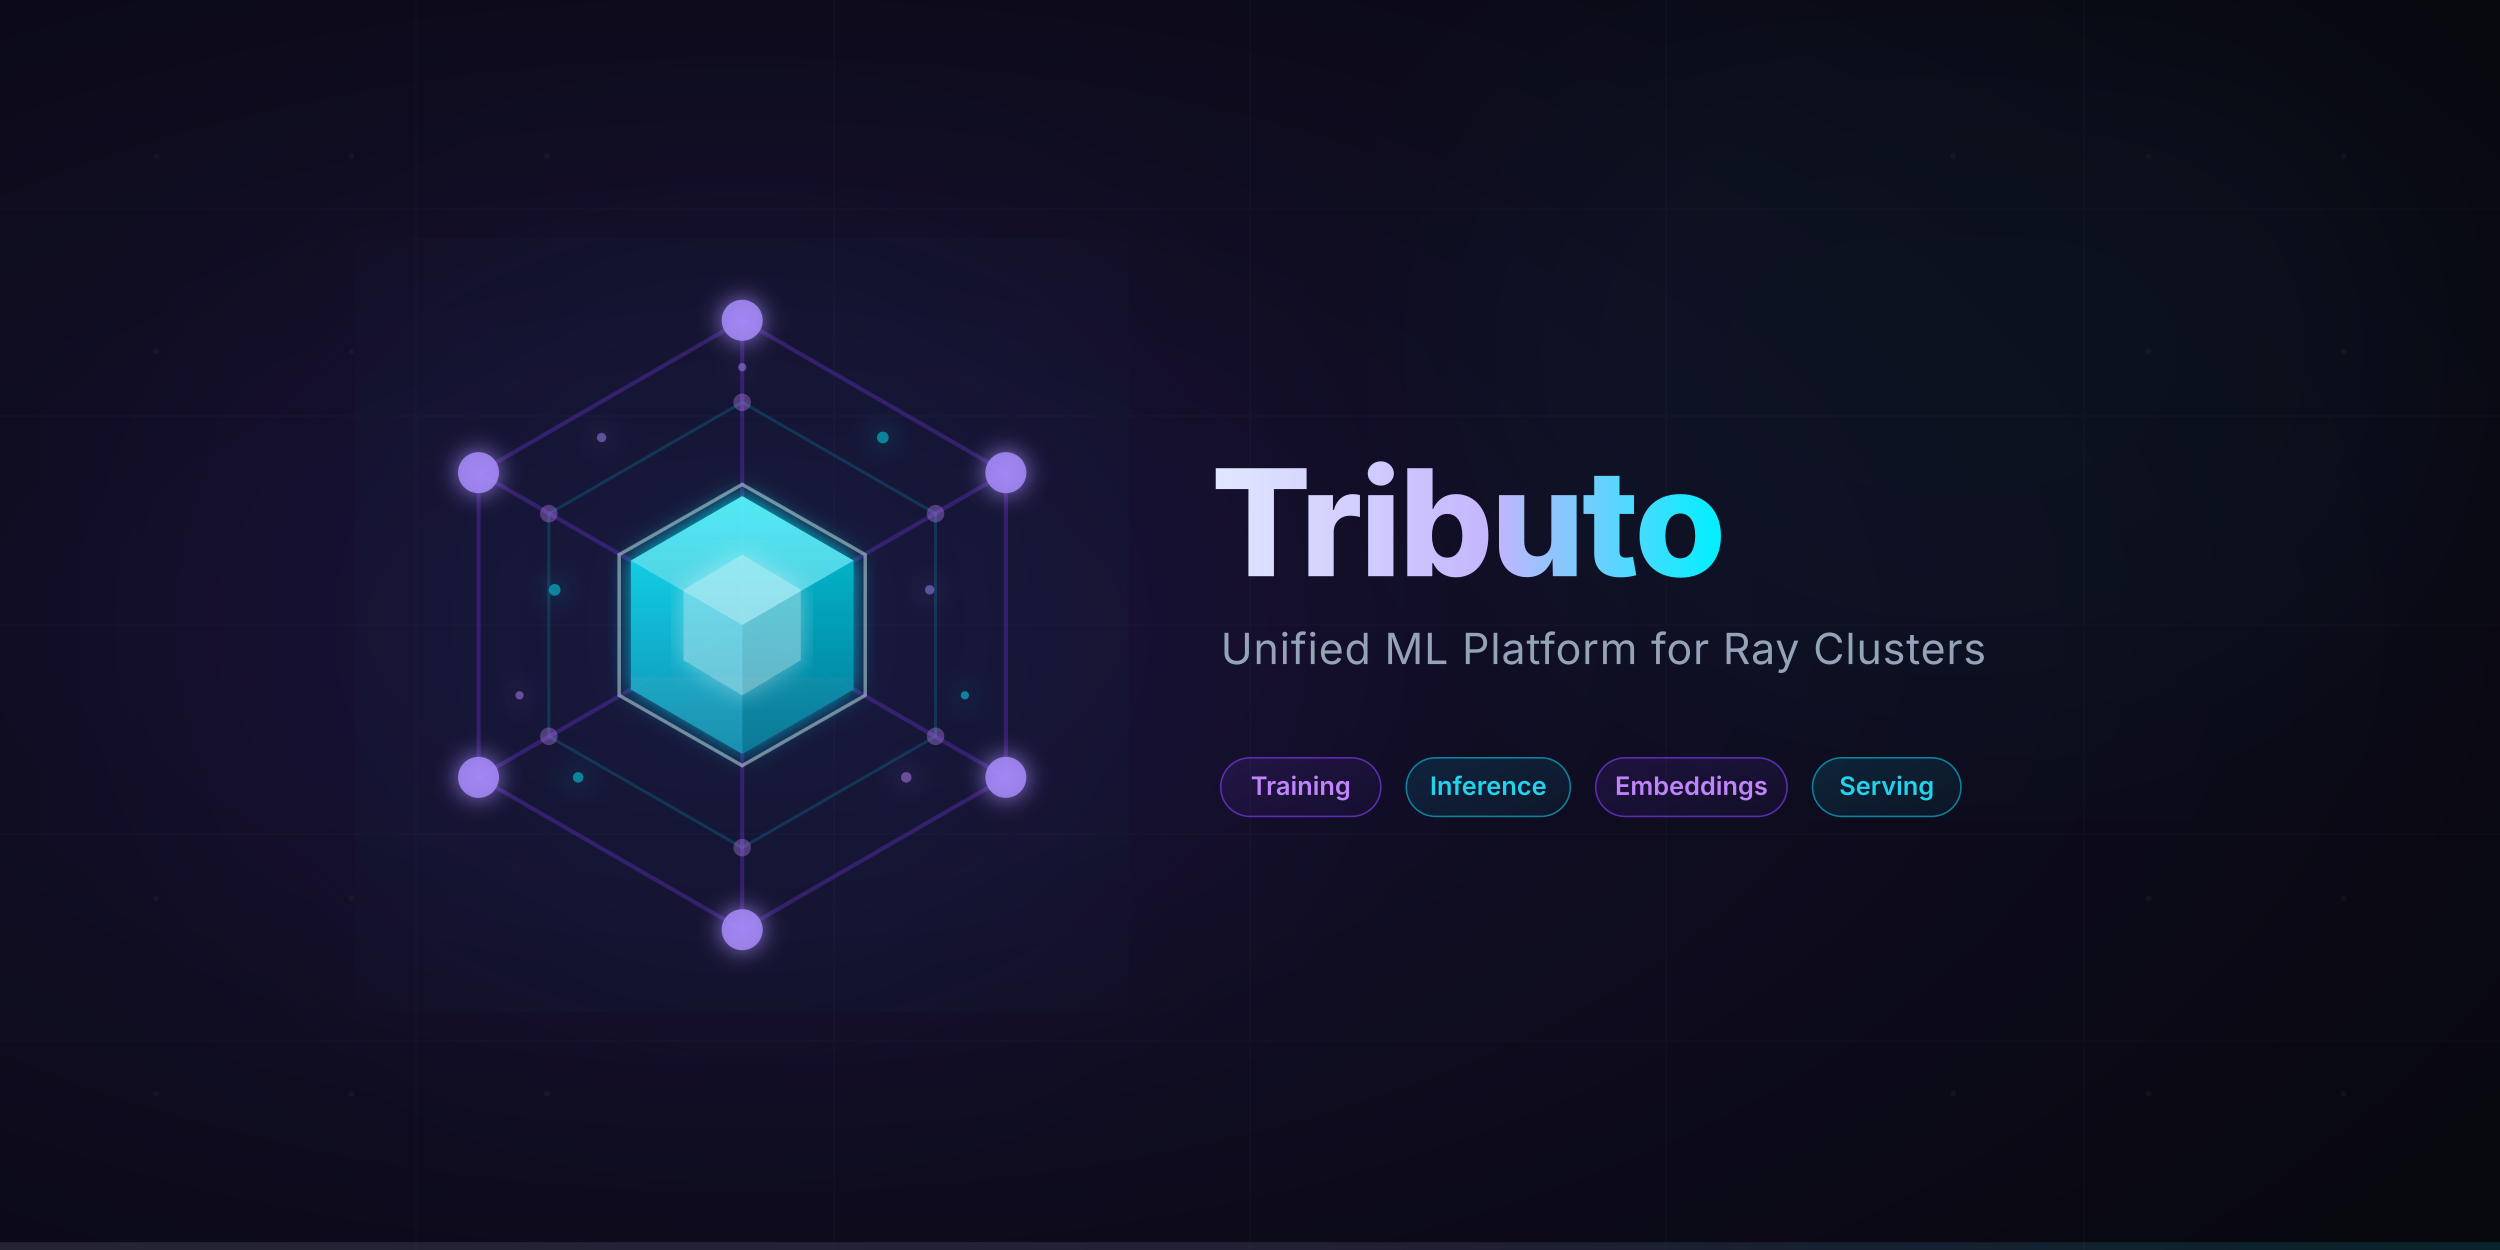
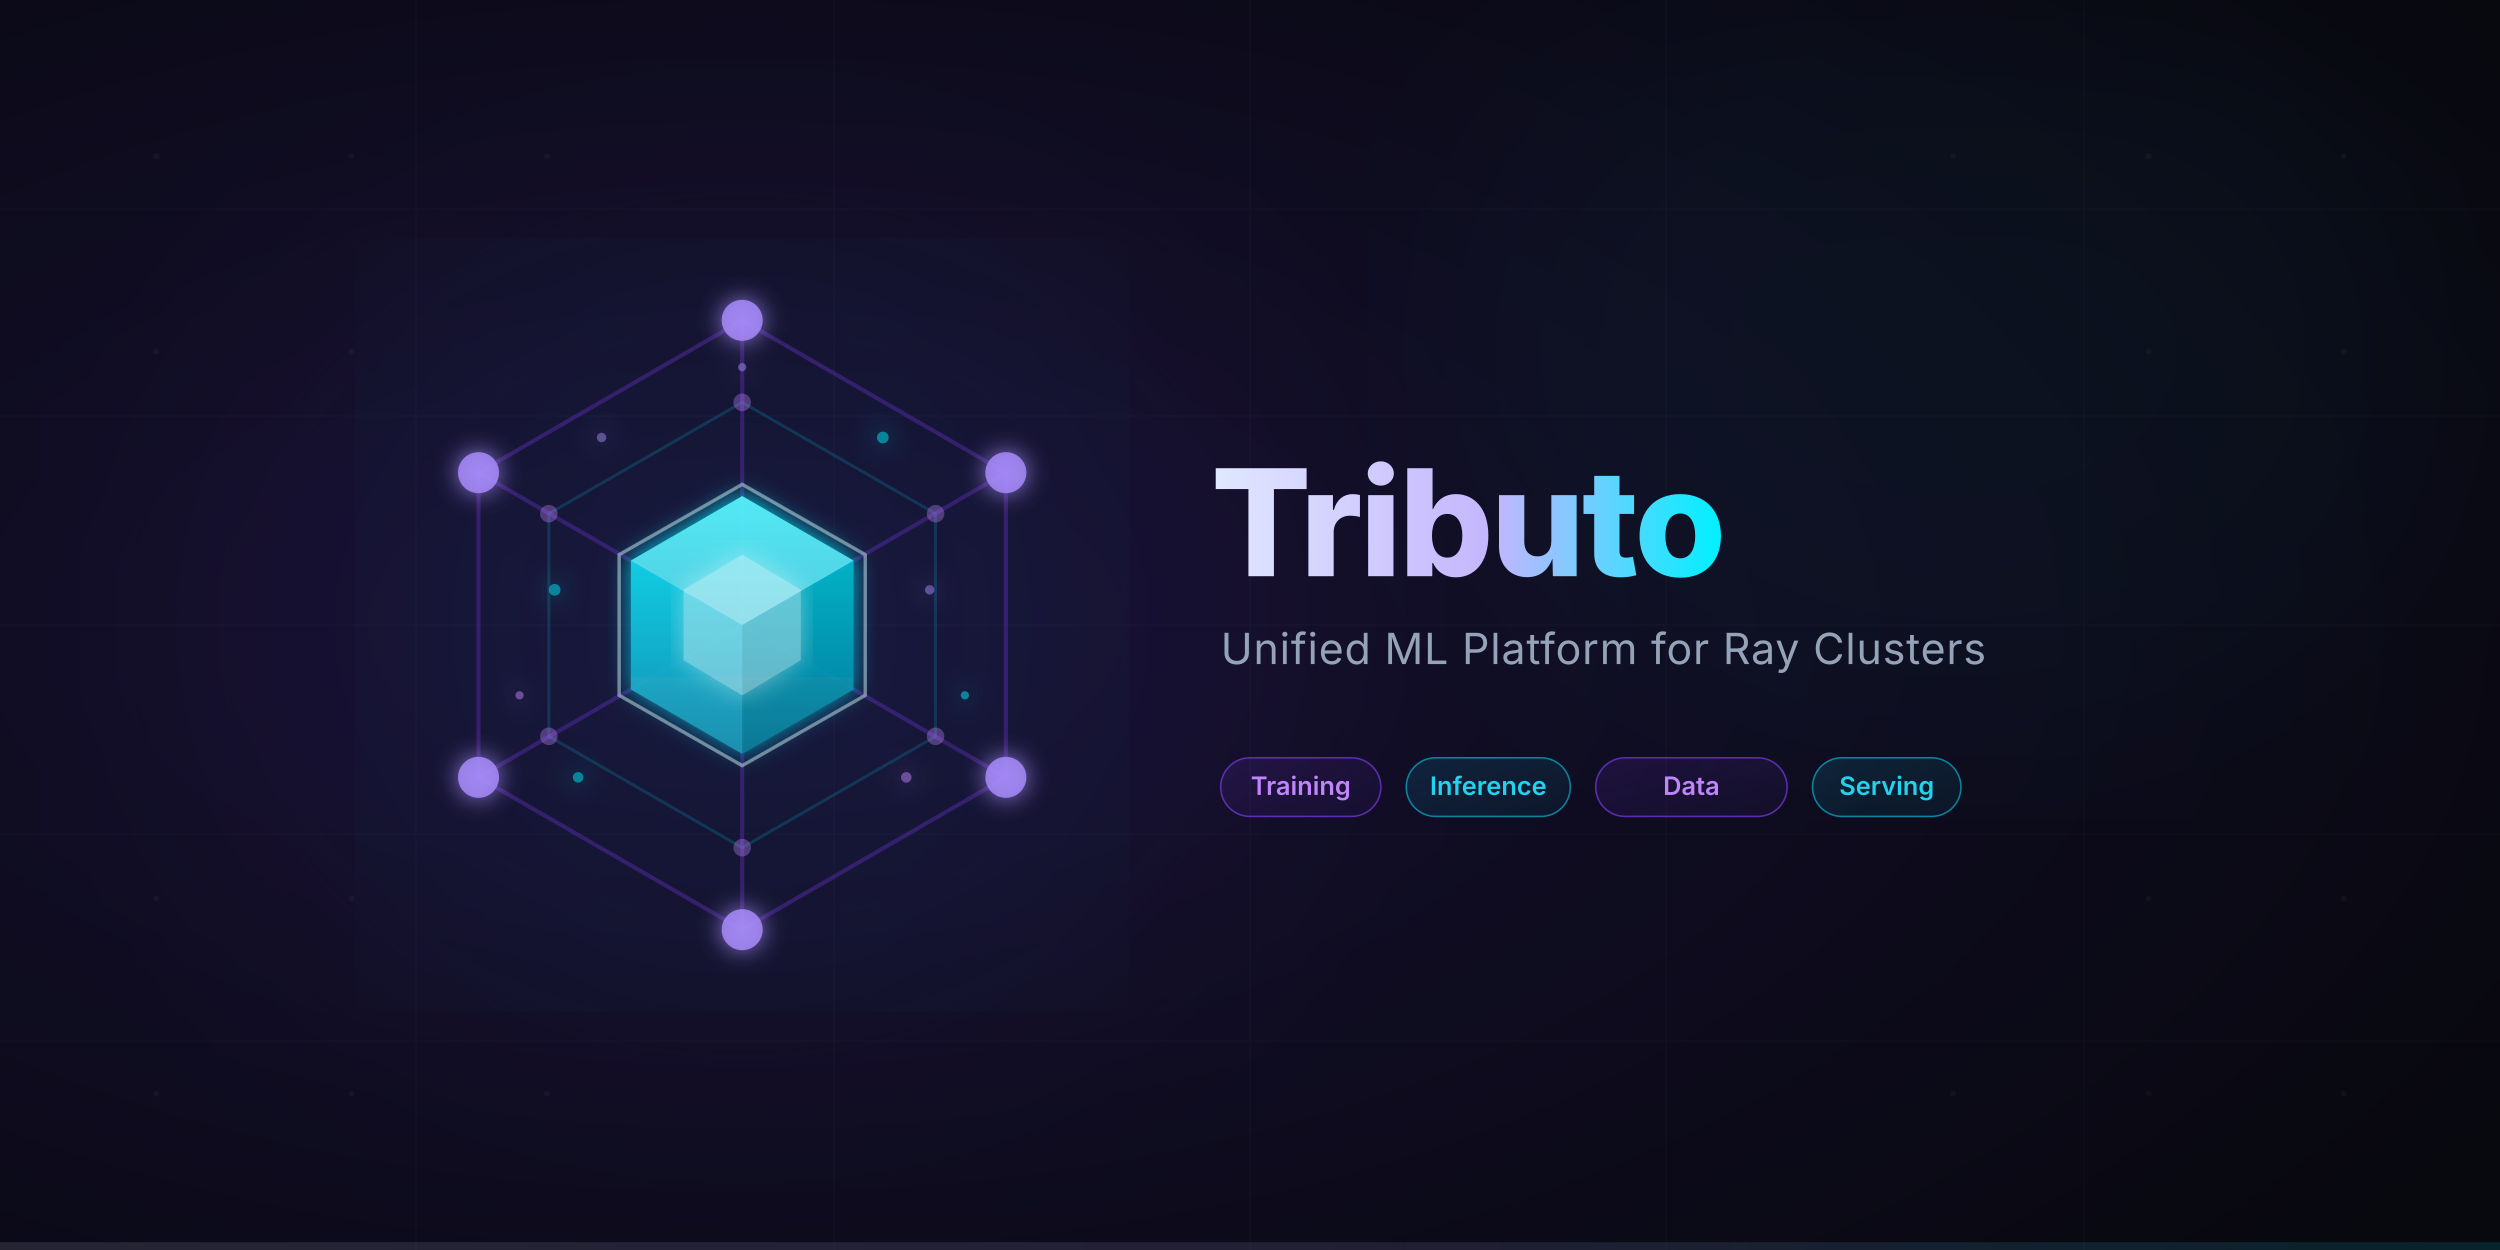
<svg xmlns="http://www.w3.org/2000/svg" viewBox="0 0 1280 640" fill="none">
  <defs>
    <radialGradient id="bgGrad" cx="30%" cy="50%" r="80%">
      <stop offset="0%" stop-color="#151030" />
      <stop offset="100%" stop-color="#08080F" />
    </radialGradient>
    <linearGradient id="titleGrad" x1="0" y1="0" x2="1" y2="0">
      <stop offset="0%" stop-color="#E0E7FF" />
      <stop offset="55%" stop-color="#C4B5FD" />
      <stop offset="100%" stop-color="#00F0FF" />
    </linearGradient>
    <linearGradient id="crystalGrad" x1="50%" y1="0%" x2="50%" y2="100%">
      <stop offset="0%" stop-color="#00F0FF" />
      <stop offset="60%" stop-color="#06B6D4" />
      <stop offset="100%" stop-color="#0891B2" />
    </linearGradient>
    <linearGradient id="ambientPurple" x1="0" y1="0" x2="0" y2="1">
      <stop offset="0%" stop-color="#7C3AED" stop-opacity="0.12" />
      <stop offset="100%" stop-color="#7C3AED" stop-opacity="0" />
    </linearGradient>
    <linearGradient id="ambientCyan" x1="1" y1="0" x2="0" y2="1">
      <stop offset="0%" stop-color="#00F0FF" stop-opacity="0.06" />
      <stop offset="100%" stop-color="#00F0FF" stop-opacity="0" />
    </linearGradient>
    <linearGradient id="pillPurple" x1="0" y1="0" x2="1" y2="1">
      <stop offset="0%" stop-color="#7C3AED" stop-opacity="0.2" />
      <stop offset="100%" stop-color="#5B21B6" stop-opacity="0.1" />
    </linearGradient>
    <linearGradient id="pillCyan" x1="0" y1="0" x2="1" y2="1">
      <stop offset="0%" stop-color="#06B6D4" stop-opacity="0.2" />
      <stop offset="100%" stop-color="#0891B2" stop-opacity="0.1" />
    </linearGradient>
    <filter id="glowSm">
      <feGaussianBlur stdDeviation="2" result="b" />
      <feMerge>
        <feMergeNode in="b" />
        <feMergeNode in="SourceGraphic" />
      </feMerge>
    </filter>
    <filter id="glowMd">
      <feGaussianBlur stdDeviation="5" result="b" />
      <feMerge>
        <feMergeNode in="b" />
        <feMergeNode in="SourceGraphic" />
      </feMerge>
    </filter>
    <filter id="glowLg">
      <feGaussianBlur stdDeviation="12" result="b" />
      <feMerge>
        <feMergeNode in="b" />
        <feMergeNode in="SourceGraphic" />
      </feMerge>
    </filter>
    <filter id="glowXl">
      <feGaussianBlur stdDeviation="60" result="b" />
    </filter>
    <filter id="glowNeon">
      <feGaussianBlur stdDeviation="3" result="b1" />
      <feGaussianBlur stdDeviation="8" result="b2" />
      <feGaussianBlur stdDeviation="16" result="b3" />
      <feMerge>
        <feMergeNode in="b3" />
        <feMergeNode in="b2" />
        <feMergeNode in="b1" />
        <feMergeNode in="SourceGraphic" />
      </feMerge>
    </filter>
  </defs>
  <rect x="0" y="0" width="1280" height="640" fill="url(#bgGrad)" />
  <ellipse cx="380" cy="320" rx="300" ry="250" fill="#7C3AED" opacity="0.04" filter="url(#glowXl)" />
  <ellipse cx="1000" cy="180" rx="250" ry="200" fill="#00F0FF" opacity="0.03" filter="url(#glowXl)" />
  <g opacity="0.025" stroke="white" stroke-width="0.5">
    <line x1="0" y1="107" x2="1280" y2="107" />
    <line x1="0" y1="213" x2="1280" y2="213" />
    <line x1="0" y1="320" x2="1280" y2="320" />
    <line x1="0" y1="427" x2="1280" y2="427" />
    <line x1="0" y1="533" x2="1280" y2="533" />
    <line x1="213" y1="0" x2="213" y2="640" />
    <line x1="427" y1="0" x2="427" y2="640" />
    <line x1="640" y1="0" x2="640" y2="640" />
    <line x1="853" y1="0" x2="853" y2="640" />
    <line x1="1067" y1="0" x2="1067" y2="640" />
  </g>
  <g opacity="0.035">
    <circle cx="80" cy="80" r="1.5" fill="white" />
    <circle cx="180" cy="80" r="1.5" fill="white" />
    <circle cx="280" cy="80" r="1.5" fill="white" />
    <circle cx="80" cy="180" r="1.5" fill="white" />
    <circle cx="180" cy="180" r="1.5" fill="white" />
    <circle cx="80" cy="560" r="1.5" fill="white" />
    <circle cx="180" cy="560" r="1.5" fill="white" />
    <circle cx="280" cy="560" r="1.5" fill="white" />
    <circle cx="80" cy="460" r="1.5" fill="white" />
    <circle cx="180" cy="460" r="1.5" fill="white" />
    <circle cx="1200" cy="80" r="1.5" fill="white" />
    <circle cx="1100" cy="80" r="1.5" fill="white" />
    <circle cx="1000" cy="80" r="1.5" fill="white" />
    <circle cx="1200" cy="560" r="1.5" fill="white" />
    <circle cx="1100" cy="560" r="1.5" fill="white" />
    <circle cx="1000" cy="560" r="1.5" fill="white" />
    <circle cx="1200" cy="460" r="1.5" fill="white" />
    <circle cx="1100" cy="460" r="1.5" fill="white" />
    <circle cx="1200" cy="180" r="1.5" fill="white" />
    <circle cx="1100" cy="180" r="1.5" fill="white" />
  </g>
  <g transform="translate(380, 320) scale(3)">
    <circle cx="0" cy="0" r="55" fill="#00F0FF" opacity="0.08" filter="url(#glowXl)" />
    <polygon points="0,-52 45,-26 45,26 0,52 -45,26 -45,-26" fill="none" stroke="#7C3AED" stroke-width="0.7" opacity="0.3" />
    <polygon points="0,-38 33,-19 33,19 0,38 -33,19 -33,-19" fill="none" stroke="#06B6D4" stroke-width="0.5" opacity="0.2" />
    <polygon points="0,-24 21,-12 21,12 0,24 -21,12 -21,-12" fill="none" stroke="#00F0FF" stroke-width="0.4" opacity="0.12" />
    <g stroke="#7C3AED" stroke-width="0.7" opacity="0.3">
      <line x1="0" y1="0" x2="0" y2="-52" />
      <line x1="0" y1="0" x2="45" y2="-26" />
      <line x1="0" y1="0" x2="45" y2="26" />
      <line x1="0" y1="0" x2="0" y2="52" />
      <line x1="0" y1="0" x2="-45" y2="26" />
      <line x1="0" y1="0" x2="-45" y2="-26" />
    </g>
    <g filter="url(#glowSm)">
      <circle cx="0" cy="-52" r="3.5" fill="#A78BFA" opacity="0.85" />
      <circle cx="45" cy="-26" r="3.5" fill="#A78BFA" opacity="0.85" />
      <circle cx="45" cy="26" r="3.5" fill="#A78BFA" opacity="0.85" />
      <circle cx="0" cy="52" r="3.5" fill="#A78BFA" opacity="0.85" />
      <circle cx="-45" cy="26" r="3.5" fill="#A78BFA" opacity="0.85" />
      <circle cx="-45" cy="-26" r="3.5" fill="#A78BFA" opacity="0.85" />
    </g>
    <g opacity="0.35">
      <circle cx="0" cy="-38" r="1.5" fill="#C084FC" />
      <circle cx="33" cy="-19" r="1.5" fill="#C084FC" />
      <circle cx="33" cy="19" r="1.5" fill="#C084FC" />
      <circle cx="0" cy="38" r="1.5" fill="#C084FC" />
      <circle cx="-33" cy="19" r="1.5" fill="#C084FC" />
      <circle cx="-33" cy="-19" r="1.5" fill="#C084FC" />
    </g>
    <polygon points="0,-22 19,-11 19,11 0,22 -19,11 -19,-11" fill="url(#crystalGrad)" opacity="0.92" filter="url(#glowSm)" />
    <polygon points="0,-22 19,-11 0,0 -19,-11" fill="white" opacity="0.32" />
    <polygon points="-19,-11 0,0 0,22 -19,11" fill="white" opacity="0.06" />
    <polygon points="0,0 19,-11 19,11 0,22" fill="black" opacity="0.12" />
    <polygon points="0,-24 21,-12 21,12 0,24 -21,12 -21,-12" fill="none" stroke="white" stroke-width="0.6" opacity="0.4" />
    <polygon points="0,-12 10,-6 10,6 0,12 -10,6 -10,-6" fill="white" opacity="0.38" filter="url(#glowSm)" />
    <g filter="url(#glowSm)" opacity="0.5">
      <circle cx="24" cy="-32" r="1" fill="#00F0FF" />
      <circle cx="32" cy="-6" r="0.8" fill="#A78BFA" />
      <circle cx="-24" cy="-32" r="0.8" fill="#A78BFA" />
      <circle cx="-32" cy="-6" r="1" fill="#00F0FF" />
      <circle cx="28" cy="26" r="0.9" fill="#C084FC" />
      <circle cx="-28" cy="26" r="0.9" fill="#00F0FF" />
      <circle cx="0" cy="-44" r="0.7" fill="#A78BFA" />
      <circle cx="38" cy="12" r="0.7" fill="#00F0FF" />
      <circle cx="-38" cy="12" r="0.7" fill="#C084FC" />
    </g>
  </g>
  <text x="620" y="295" font-family="system-ui, -apple-system, sans-serif" font-weight="800" font-size="76" letter-spacing="-1.5" fill="url(#titleGrad)">Tributo</text>
  <text x="625" y="340" font-family="system-ui, -apple-system, sans-serif" font-weight="400" font-size="22" fill="#94A3B8" letter-spacing="0.4">Unified ML Platform for Ray Clusters</text>
  <rect x="625" y="358" width="320" height="3" rx="1.5">
    <animate attributeName="opacity" values="0.15;0.4;0.15" dur="4s" repeatCount="indefinite" />
  </rect>
  <g transform="translate(625, 388)">
    <rect x="0" y="0" width="82" height="30" rx="15" fill="url(#pillPurple)" stroke="#7C3AED" stroke-width="0.8" opacity="0.7" />
    <text x="41" y="19" font-family="system-ui, -apple-system, sans-serif" font-weight="600" font-size="13" fill="#C084FC" text-anchor="middle">Training</text>
    <rect x="95" y="0" width="84" height="30" rx="15" fill="url(#pillCyan)" stroke="#06B6D4" stroke-width="0.8" opacity="0.7" />
    <text x="137" y="19" font-family="system-ui, -apple-system, sans-serif" font-weight="600" font-size="13" fill="#22D3EE" text-anchor="middle">Inference</text>
    <rect x="192" y="0" width="98" height="30" rx="15" fill="url(#pillPurple)" stroke="#7C3AED" stroke-width="0.8" opacity="0.7" />
-     <text x="241" y="19" font-family="system-ui, -apple-system, sans-serif" font-weight="600" font-size="13" fill="#C084FC" text-anchor="middle">Embeddings</text>
+     <text x="241" y="19" font-family="system-ui, -apple-system, sans-serif" font-weight="600" font-size="13" fill="#C084FC" text-anchor="middle">Data</text>
    <rect x="303" y="0" width="76" height="30" rx="15" fill="url(#pillCyan)" stroke="#06B6D4" stroke-width="0.8" opacity="0.7" />
    <text x="341" y="19" font-family="system-ui, -apple-system, sans-serif" font-weight="600" font-size="13" fill="#22D3EE" text-anchor="middle">Serving</text>
  </g>
  <rect x="0" y="636" width="1280" height="4" fill="url(#titleGrad)" opacity="0.12" />
</svg>
